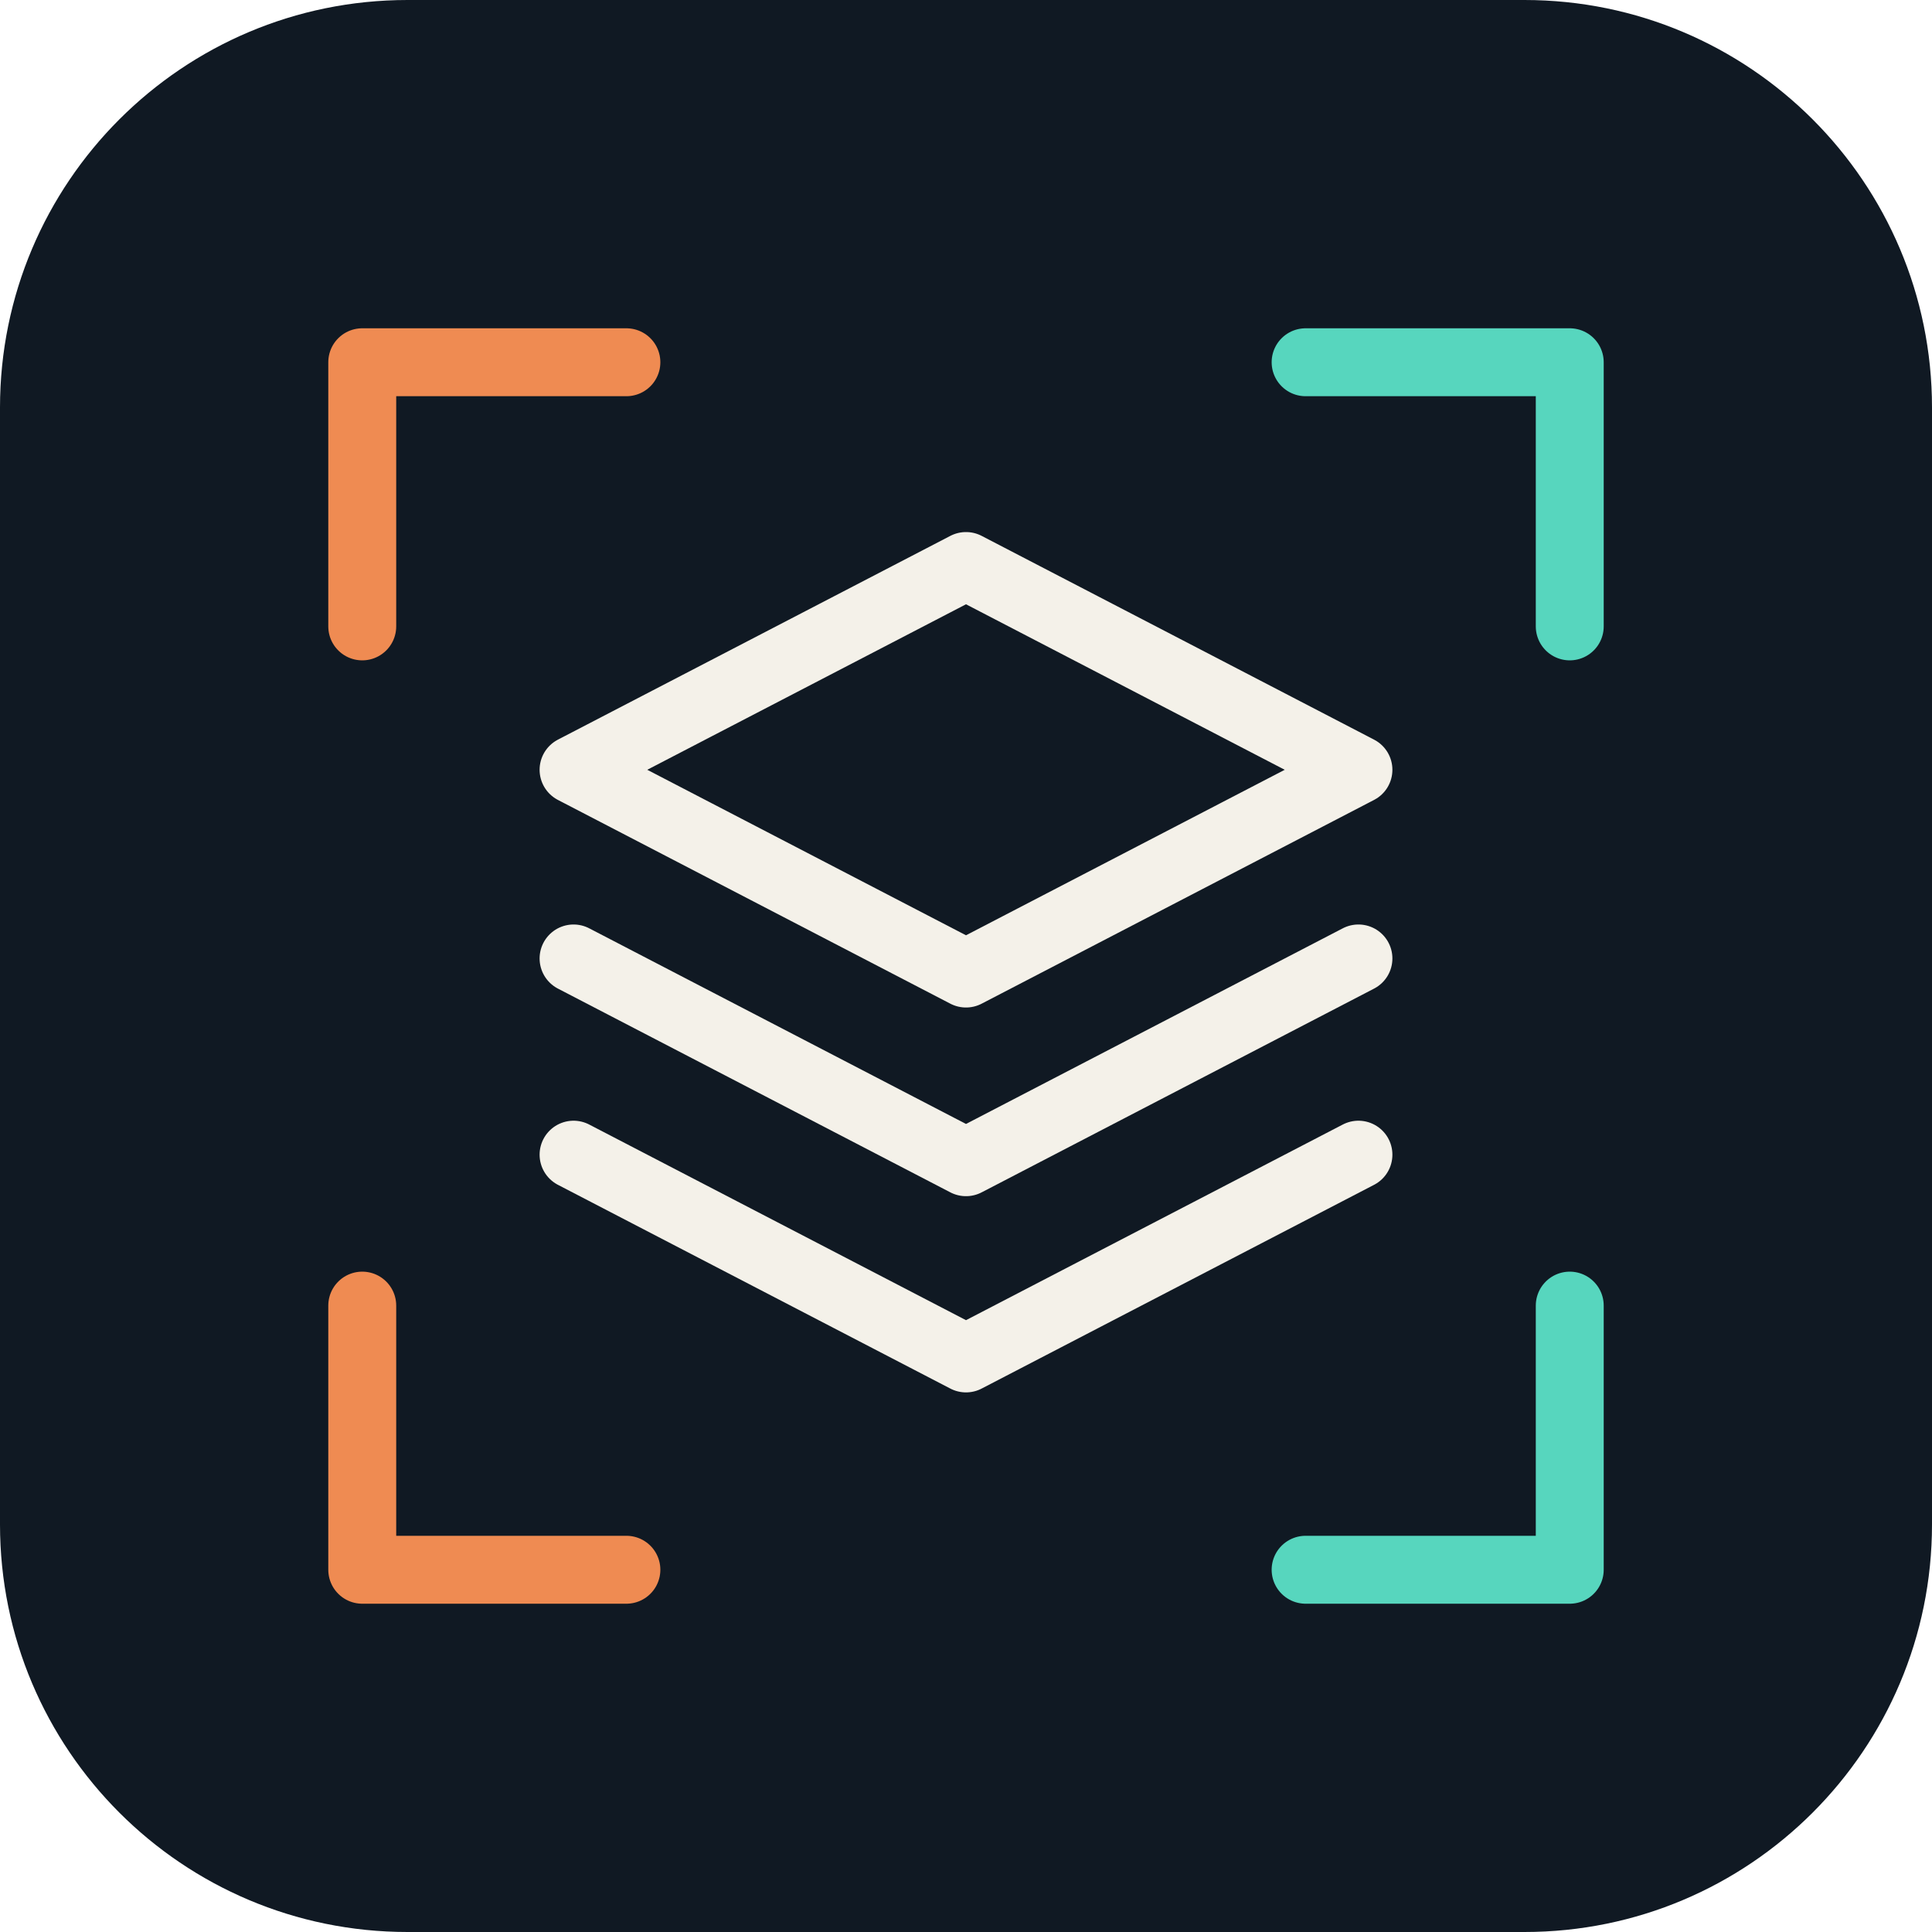
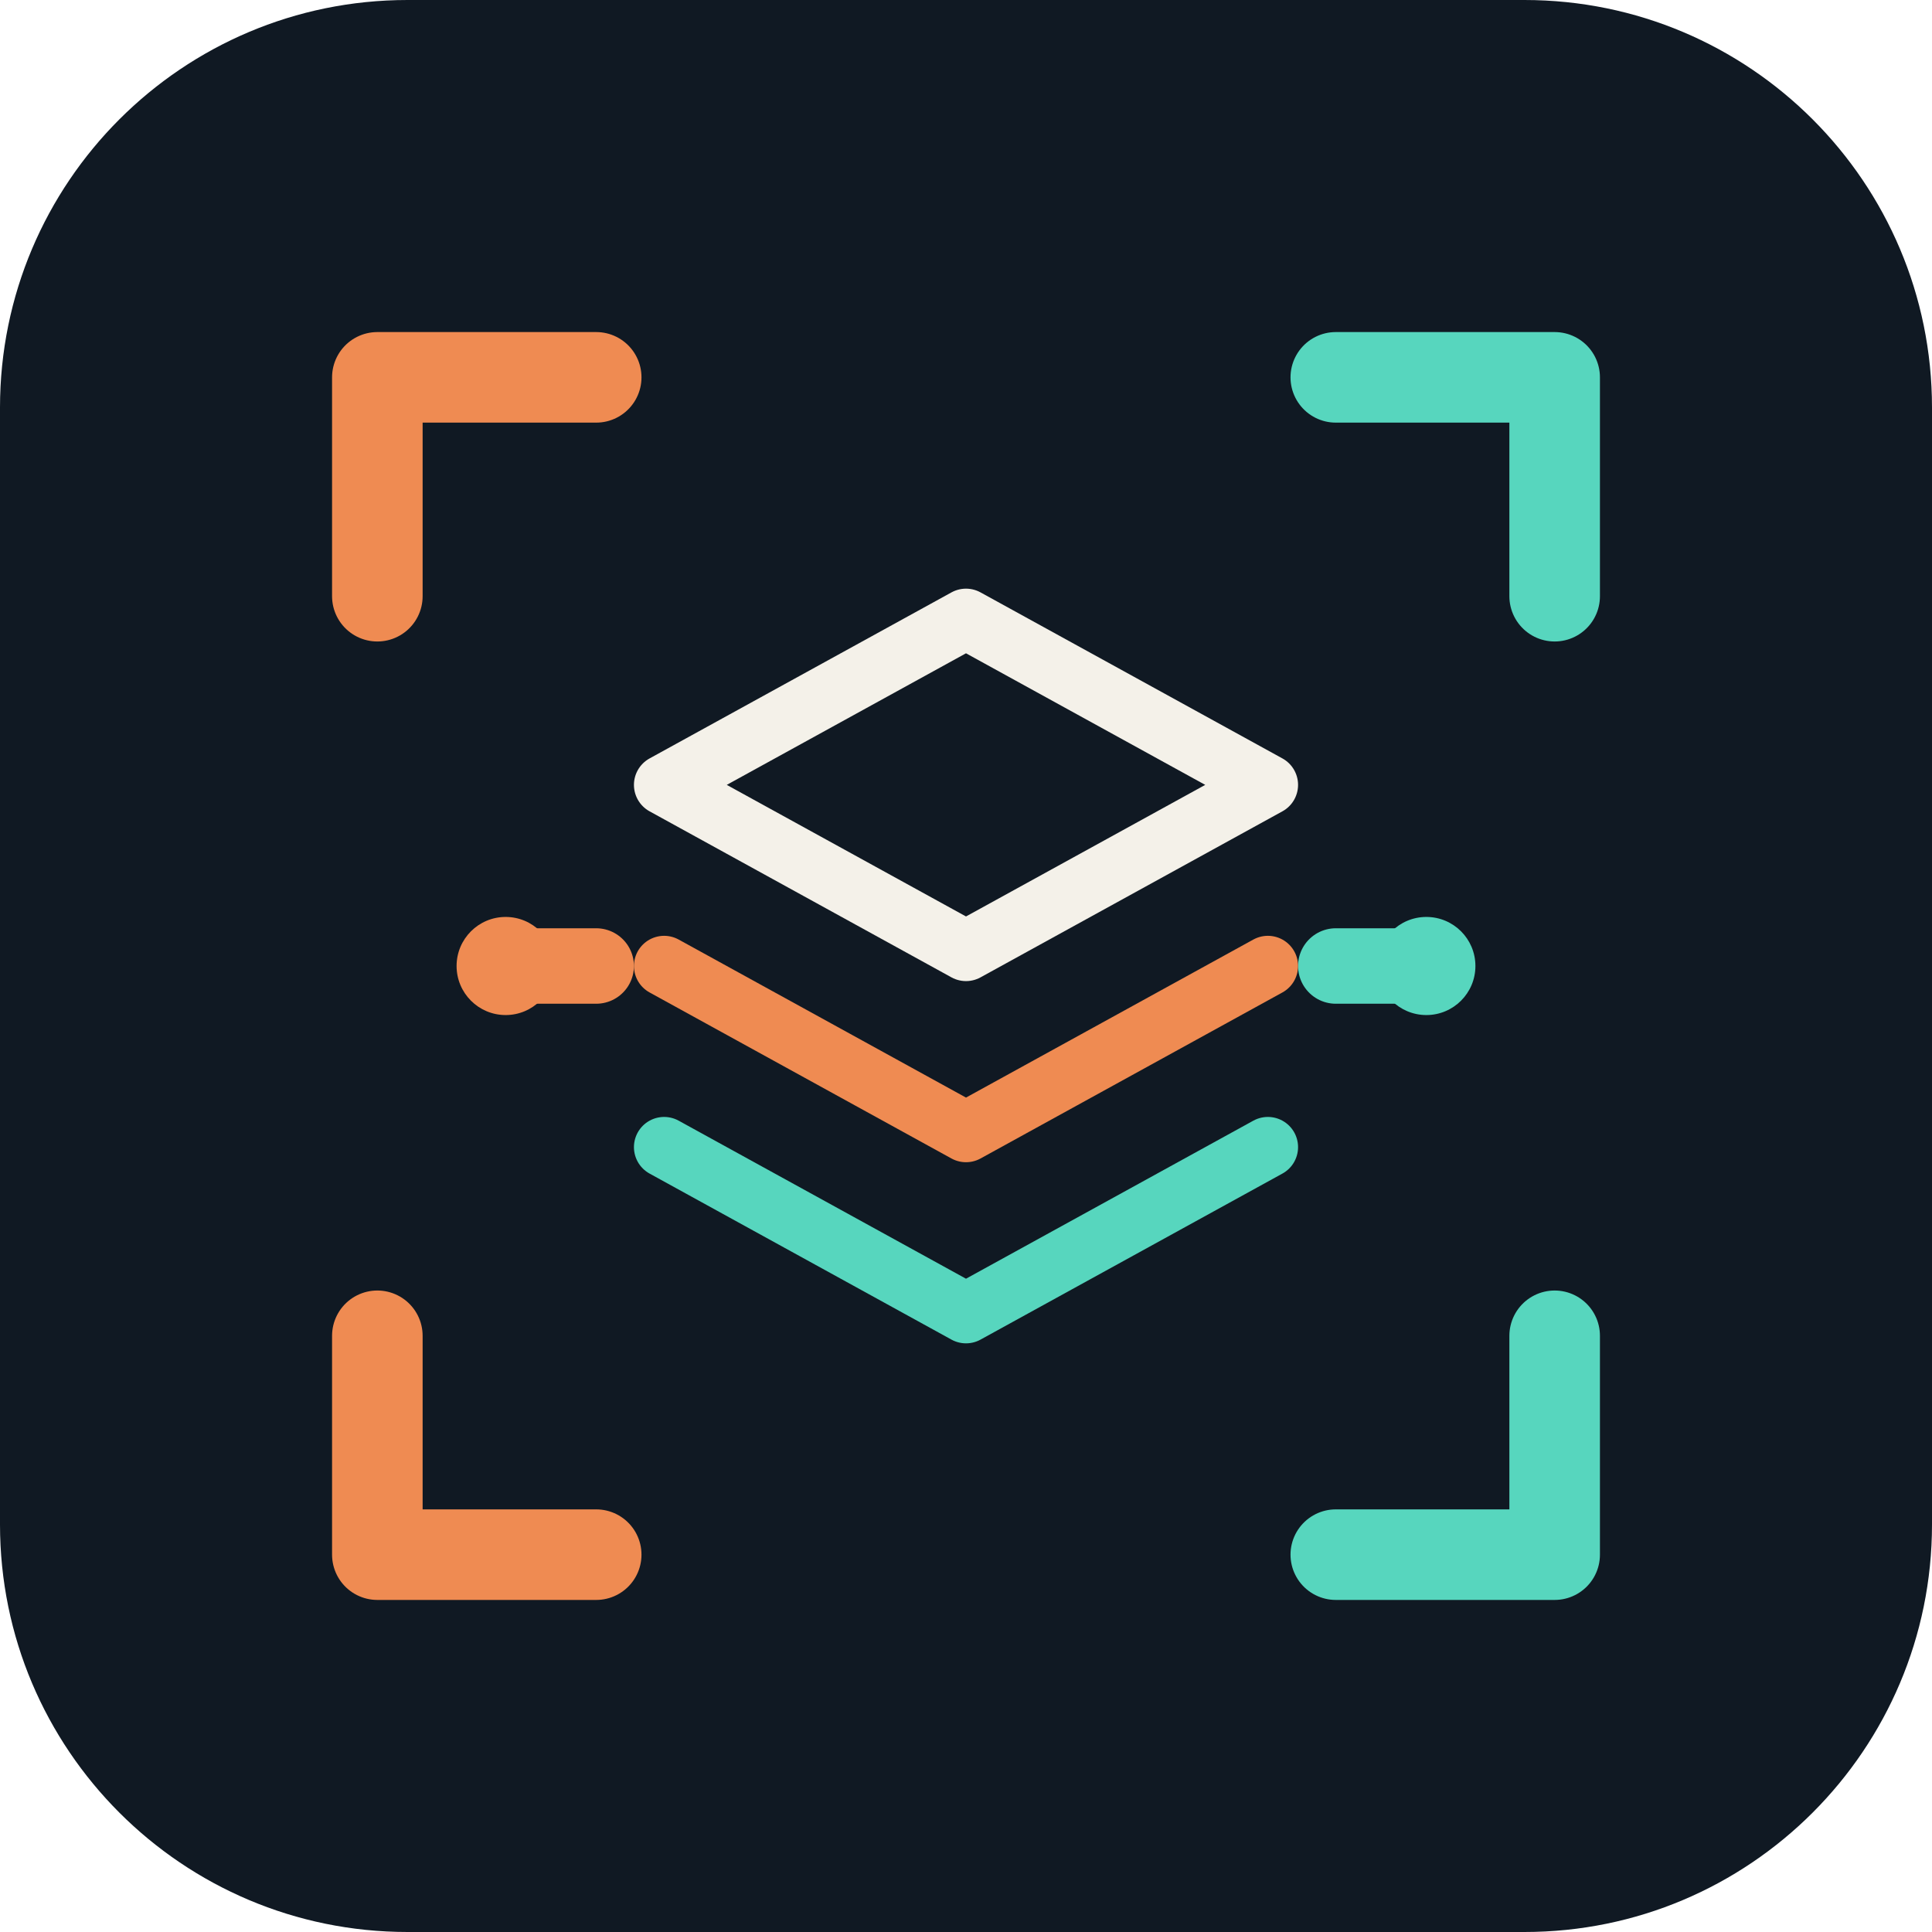
<svg xmlns="http://www.w3.org/2000/svg" width="256" height="256" viewBox="0 0 256 256" role="img" aria-labelledby="title desc">
  <rect width="256" height="256" rx="54" fill="#101923" />
-   <g fill="none" stroke-width="9" stroke-linecap="round" stroke-linejoin="round">
-     <path d="M83 48H48V83M48 173V208H83" stroke="#EF8B52" />
-     <path d="M173 48H208V83M208 173V208H173" stroke="#57D6BE" />
-     <g stroke="#F4F1E9">
-       <polyline points="76,102 128,75 180,102 128,129 76,102" />
-       <polyline points="76,127 128,154 180,127" />
-       <polyline points="76,153 128,180 180,153" />
-     </g>
+   <g fill="none" stroke-width="12" stroke-linecap="round" stroke-linejoin="round">
+     <path d="M79 50H50V79M50 177V206H79" stroke="#EF8B52" />
+     <path d="M177 50H206V79M206 177V206H177" stroke="#57D6BE" />
+     <path d="M67 128H79" stroke="#EF8B52" stroke-width="10" />
+     <path d="M177 128H189" stroke="#57D6BE" stroke-width="10" />
+     <path d="M88 104L128 82L168 104L128 126Z" stroke="#F4F1E9" stroke-width="8" />
+     <path d="M88 128L128 150L168 128" stroke="#EF8B52" stroke-width="8" />
+     <path d="M88 152L128 174L168 152" stroke="#57D6BE" stroke-width="8" />
  </g>
+   <circle cx="67" cy="128" r="6.5" fill="#EF8B52" />
+   <circle cx="189" cy="128" r="6.5" fill="#57D6BE" />
</svg>
